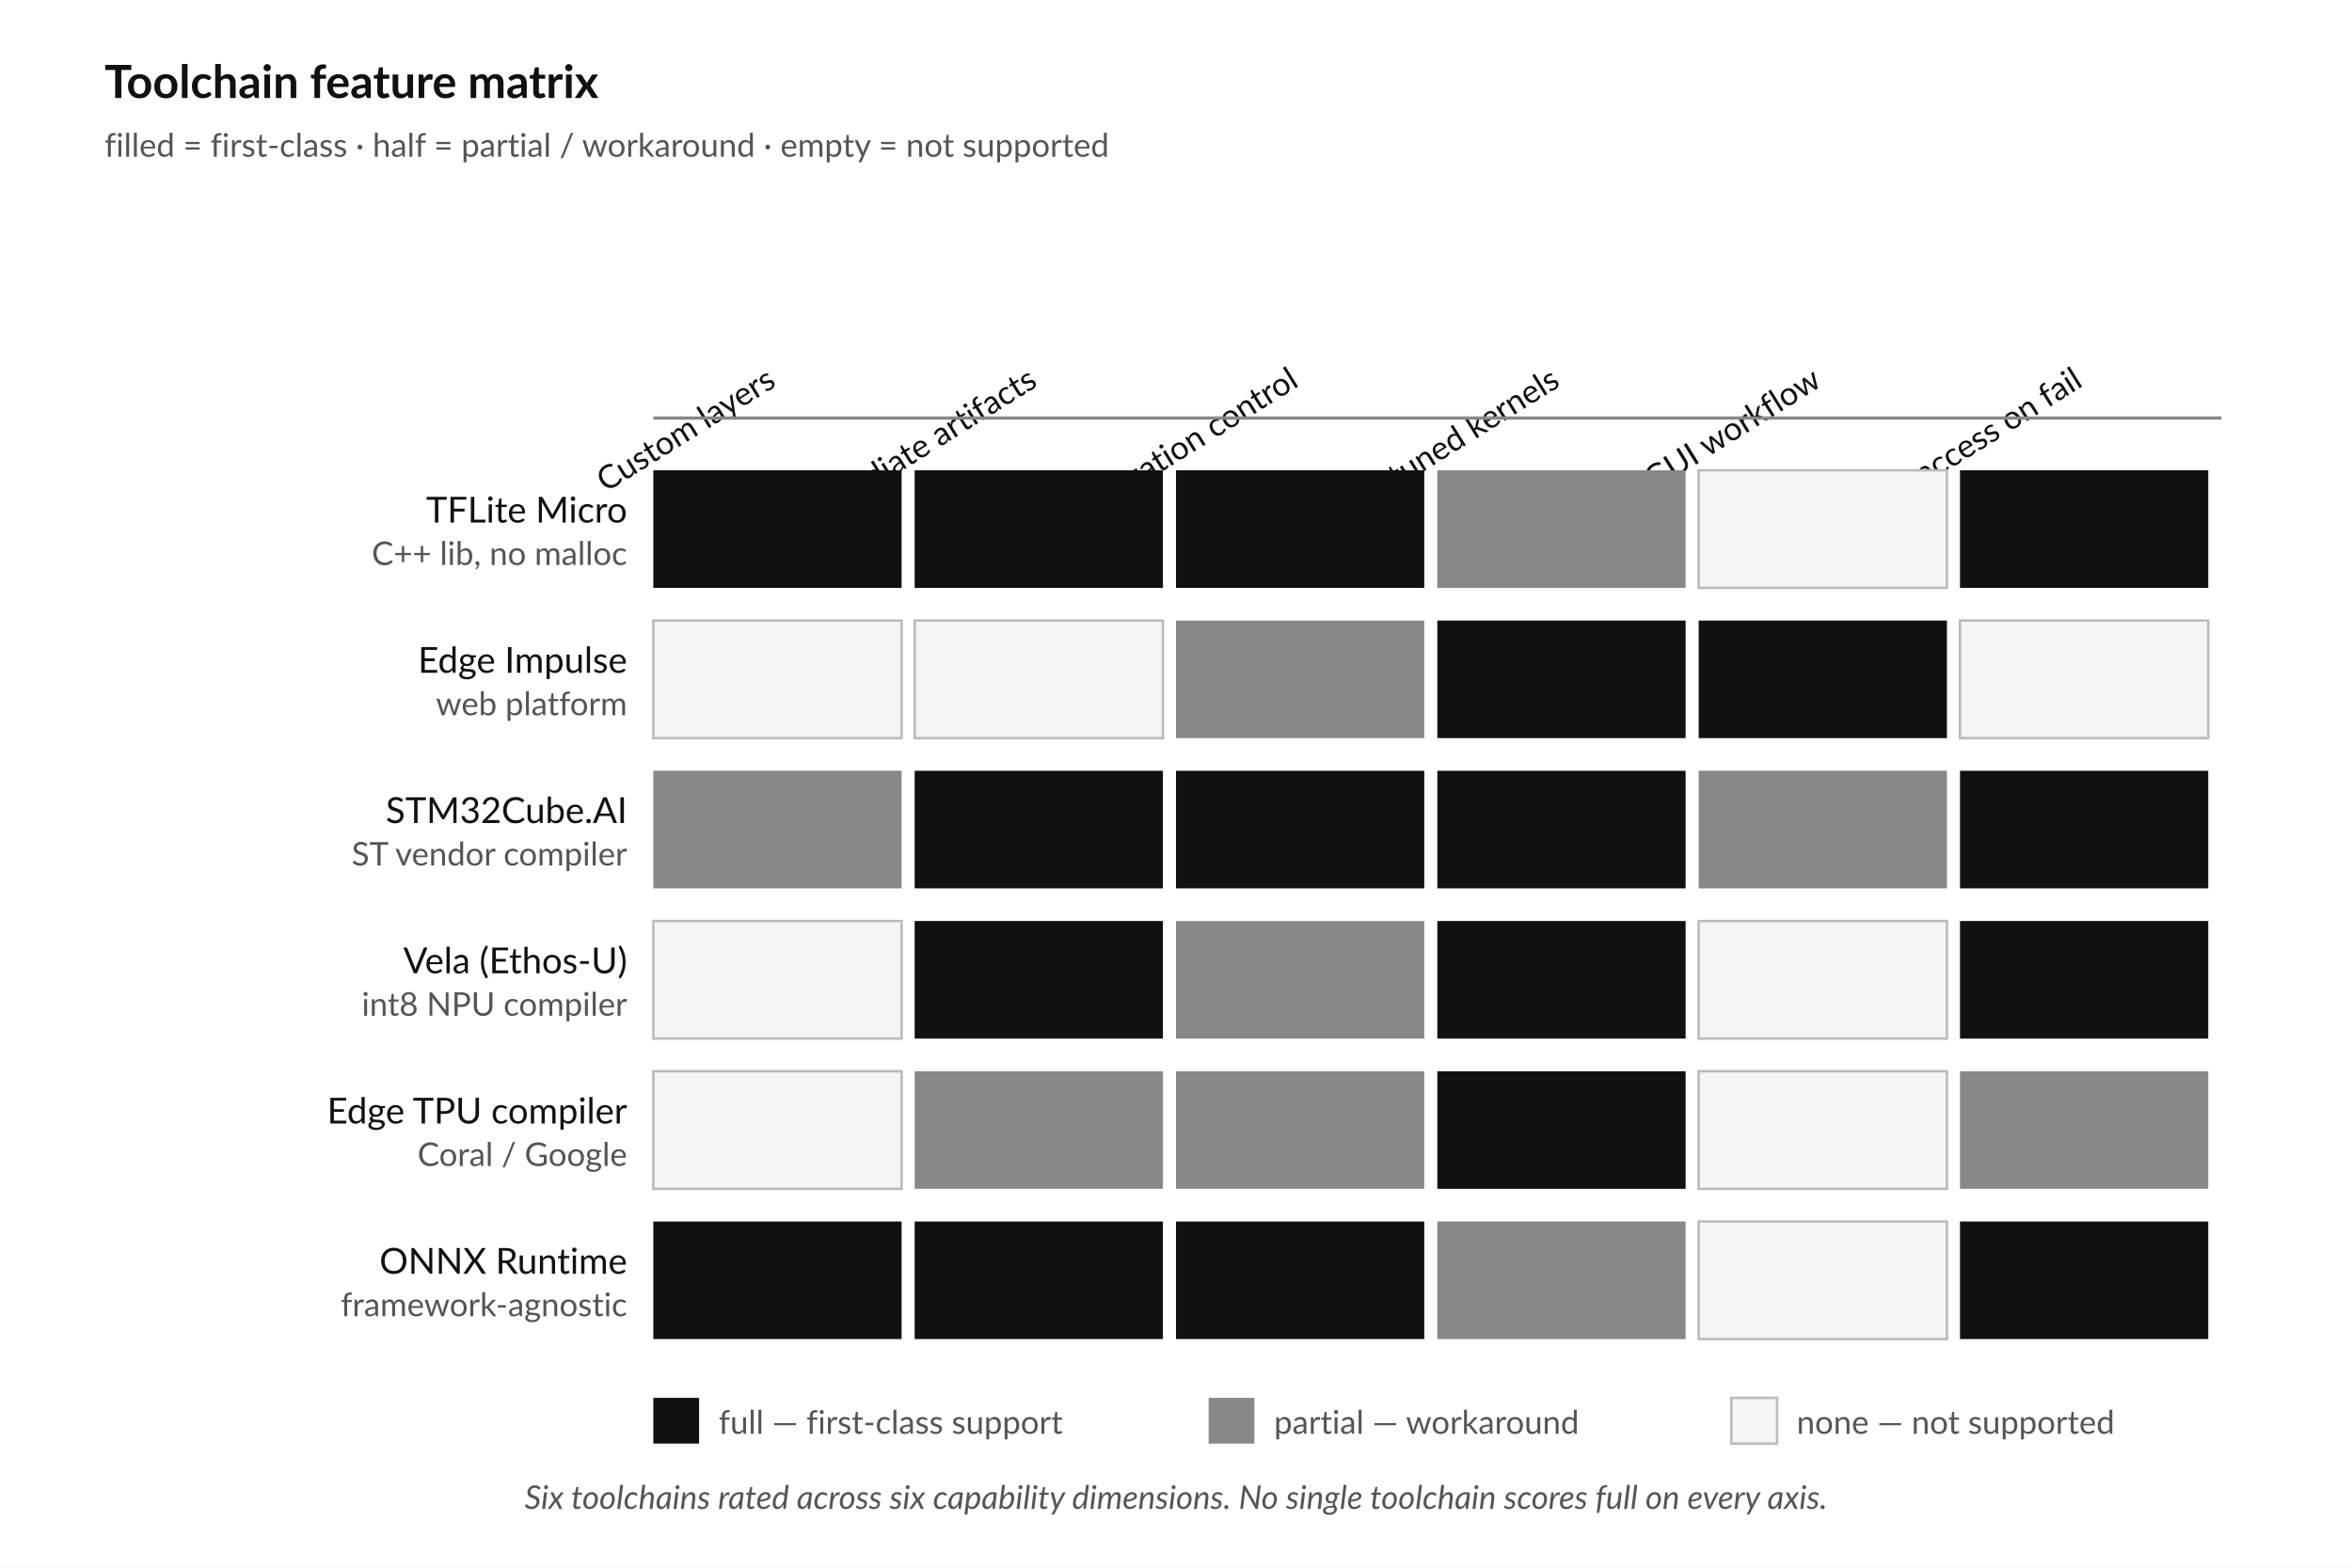
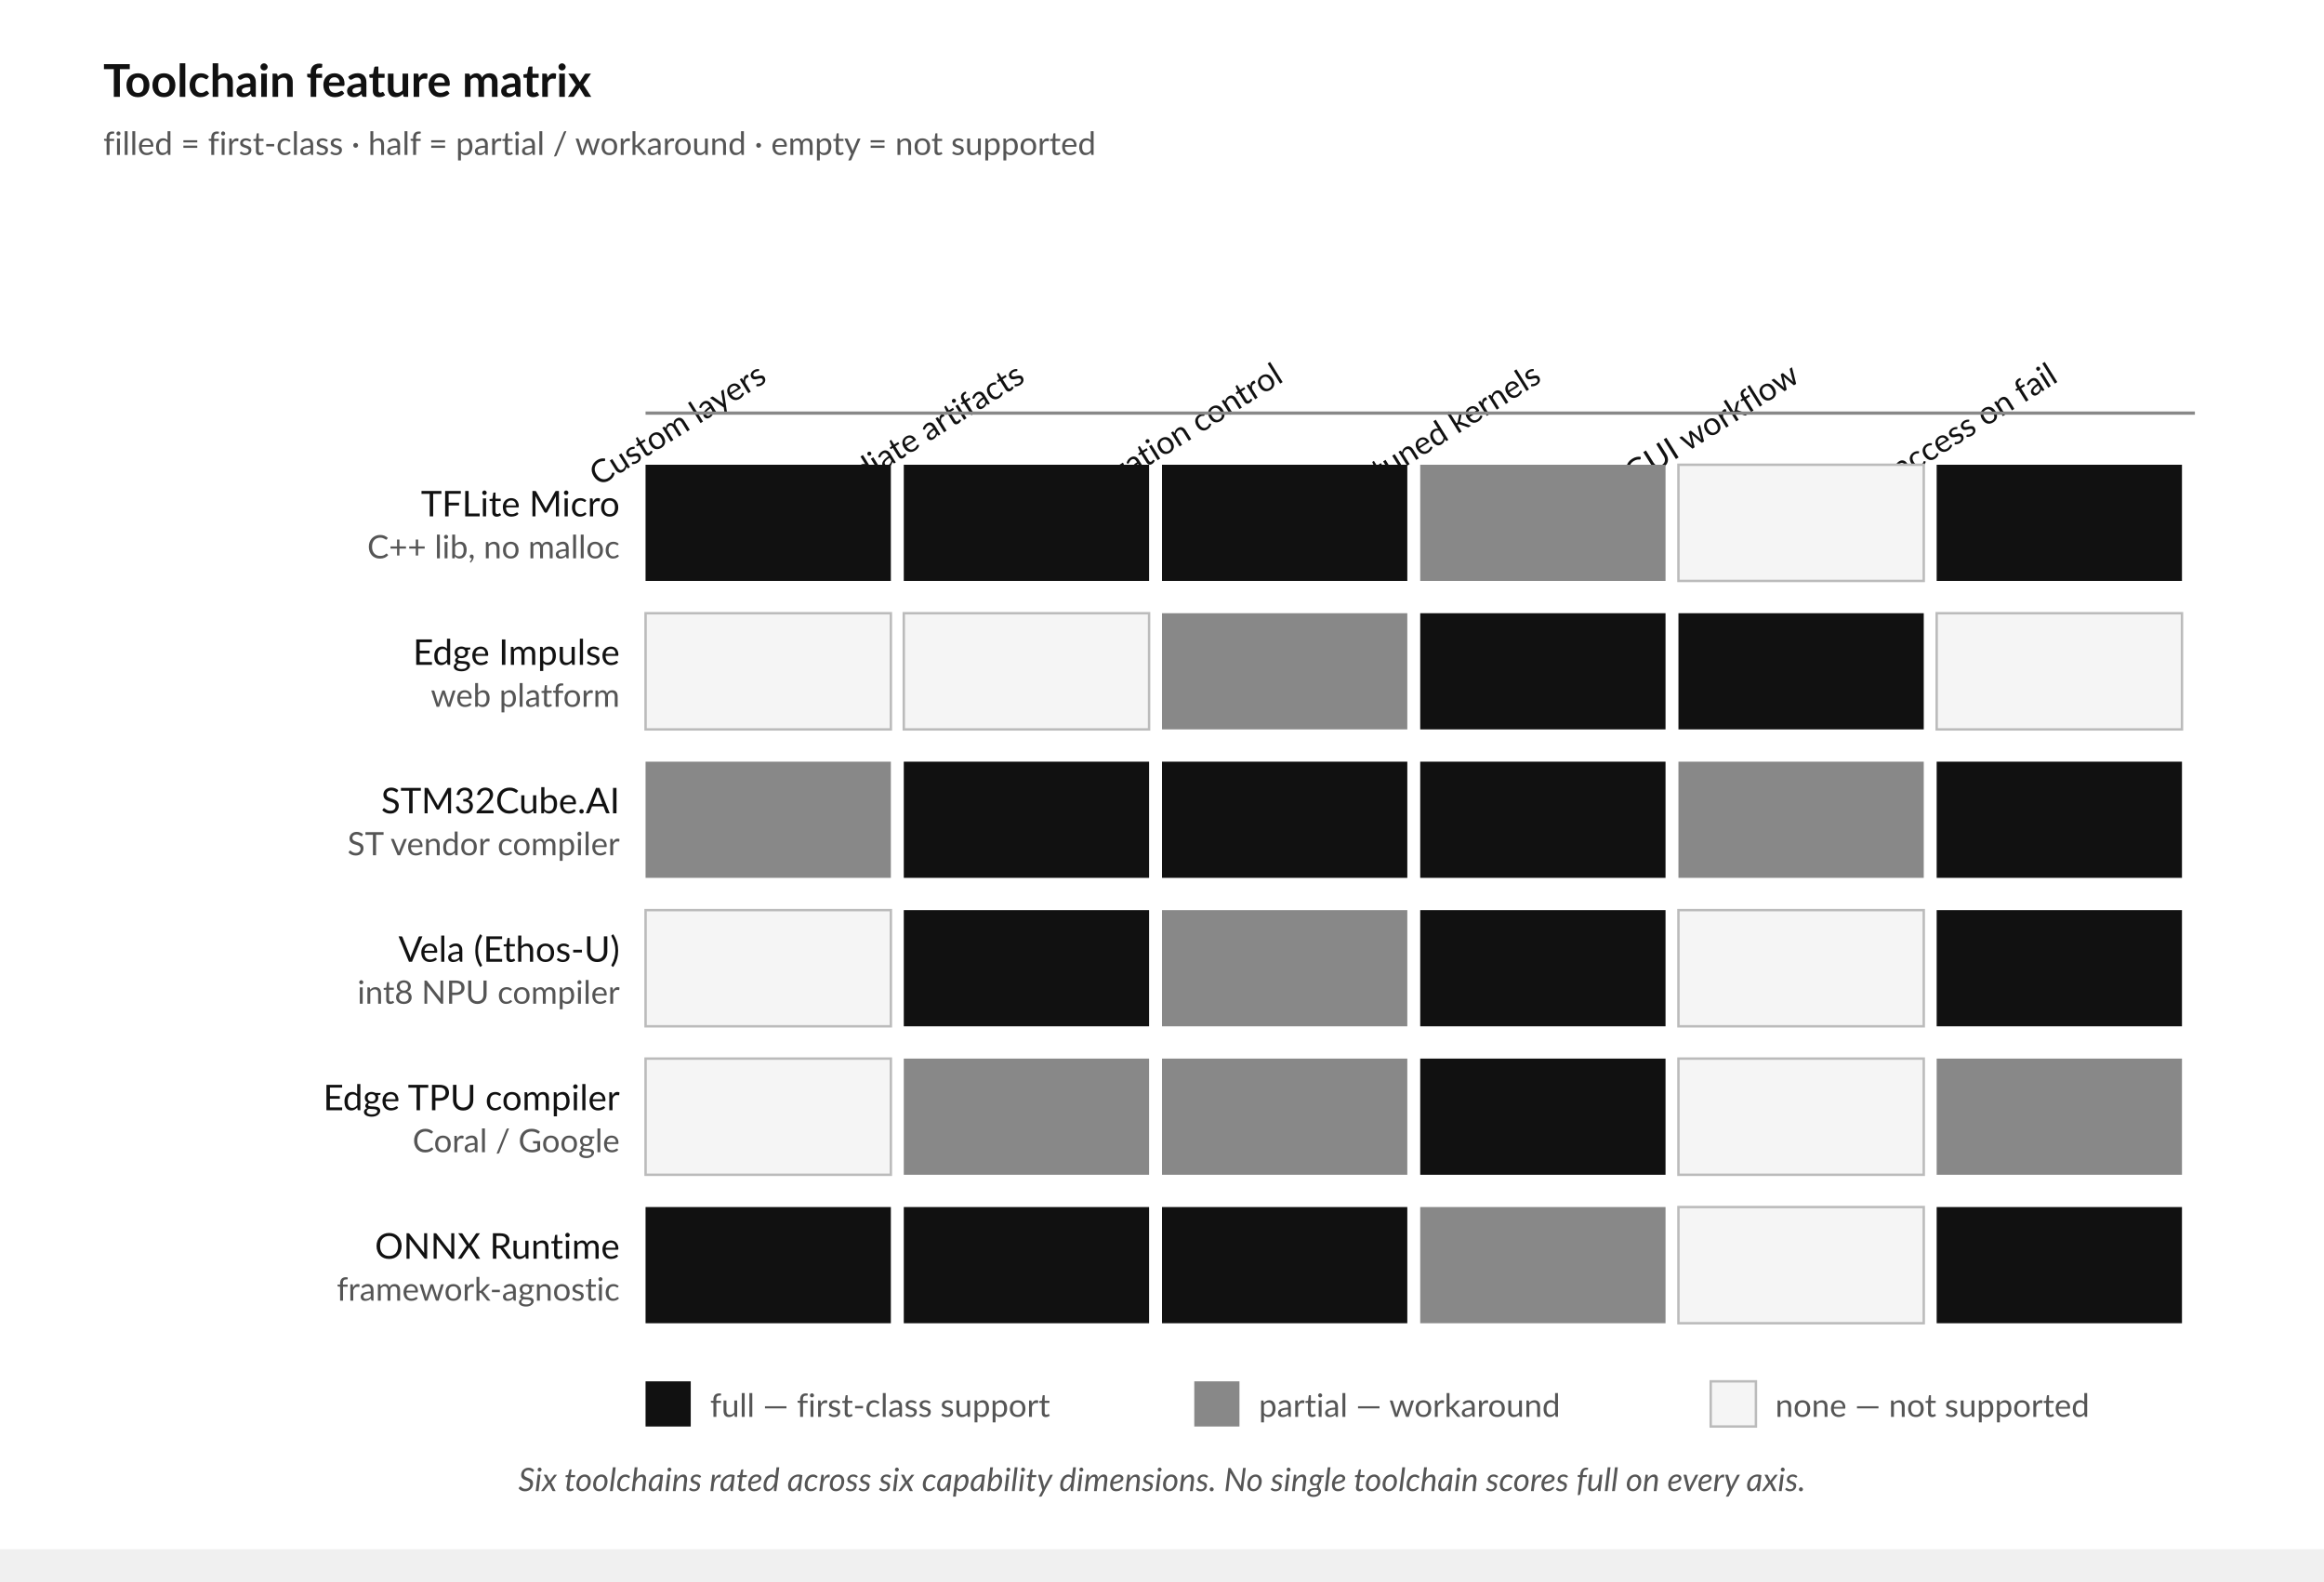
- <svg xmlns="http://www.w3.org/2000/svg" viewBox="0 0 720 480" role="img" aria-labelledby="t03 d03">
+ <svg xmlns="http://www.w3.org/2000/svg" viewBox="0 0 720 490" role="img" aria-labelledby="t03 d03">
  <defs>
    <style>
      .ti       { font-family: Lato, 'Helvetica Neue', Arial, sans-serif; font-size: 14px; font-weight: bold; fill: #111111; }
      .lb       { font-family: Lato, 'Helvetica Neue', Arial, sans-serif; font-size: 11px; fill: #111111; }
      .sm       { font-family: Lato, 'Helvetica Neue', Arial, sans-serif; font-size: 10px; fill: #555555; }
      .colhead  { font-family: Lato, 'Helvetica Neue', Arial, sans-serif; font-size: 10px; fill: #111111; }
      .cap      { font-family: Lato, 'Helvetica Neue', Arial, sans-serif; font-size: 10px; font-style: italic; fill: #555555; }
      .cell-full    { fill: #111111; }
      .cell-partial { fill: #888888; }
      .cell-none    { fill: #F5F5F5; }
    </style>
  </defs>
  <rect width="720" height="480" fill="#FFFFFF" />
  <text x="32" y="30" class="ti">Toolchain feature matrix</text>
  <text x="32" y="48" class="sm">filled = first-class · half = partial / workaround · empty = not supported</text>
  <g class="colhead">
    <text x="238" y="118" text-anchor="end" transform="rotate(-32 238 118)">Custom layers</text>
    <text x="318" y="118" text-anchor="end" transform="rotate(-32 318 118)">Intermediate artifacts</text>
    <text x="398" y="118" text-anchor="end" transform="rotate(-32 398 118)">Quantization control</text>
    <text x="478" y="118" text-anchor="end" transform="rotate(-32 478 118)">Vendor-tuned kernels</text>
    <text x="558" y="118" text-anchor="end" transform="rotate(-32 558 118)">GUI workflow</text>
    <text x="638" y="118" text-anchor="end" transform="rotate(-32 638 118)">Debug access on fail</text>
  </g>
  <line x1="200" y1="128" x2="680" y2="128" stroke="#888888" />
  <text x="192" y="160" text-anchor="end" class="lb">TFLite Micro</text>
  <text x="192" y="173" text-anchor="end" class="sm">C++ lib, no malloc</text>
  <rect x="200" y="144" width="76" height="36" class="cell-full" />
  <rect x="280" y="144" width="76" height="36" class="cell-full" />
  <rect x="360" y="144" width="76" height="36" class="cell-full" />
  <rect x="440" y="144" width="76" height="36" class="cell-partial" />
  <rect x="520" y="144" width="76" height="36" class="cell-none" stroke="#BBBBBB" stroke-width="0.75" />
  <rect x="600" y="144" width="76" height="36" class="cell-full" />
  <text x="192" y="206" text-anchor="end" class="lb">Edge Impulse</text>
  <text x="192" y="219" text-anchor="end" class="sm">web platform</text>
  <rect x="200" y="190" width="76" height="36" class="cell-none" stroke="#BBBBBB" stroke-width="0.75" />
  <rect x="280" y="190" width="76" height="36" class="cell-none" stroke="#BBBBBB" stroke-width="0.75" />
  <rect x="360" y="190" width="76" height="36" class="cell-partial" />
  <rect x="440" y="190" width="76" height="36" class="cell-full" />
  <rect x="520" y="190" width="76" height="36" class="cell-full" />
  <rect x="600" y="190" width="76" height="36" class="cell-none" stroke="#BBBBBB" stroke-width="0.75" />
  <text x="192" y="252" text-anchor="end" class="lb">STM32Cube.AI</text>
  <text x="192" y="265" text-anchor="end" class="sm">ST vendor compiler</text>
  <rect x="200" y="236" width="76" height="36" class="cell-partial" />
  <rect x="280" y="236" width="76" height="36" class="cell-full" />
  <rect x="360" y="236" width="76" height="36" class="cell-full" />
  <rect x="440" y="236" width="76" height="36" class="cell-full" />
  <rect x="520" y="236" width="76" height="36" class="cell-partial" />
  <rect x="600" y="236" width="76" height="36" class="cell-full" />
  <text x="192" y="298" text-anchor="end" class="lb">Vela (Ethos-U)</text>
  <text x="192" y="311" text-anchor="end" class="sm">int8 NPU compiler</text>
  <rect x="200" y="282" width="76" height="36" class="cell-none" stroke="#BBBBBB" stroke-width="0.75" />
  <rect x="280" y="282" width="76" height="36" class="cell-full" />
  <rect x="360" y="282" width="76" height="36" class="cell-partial" />
  <rect x="440" y="282" width="76" height="36" class="cell-full" />
  <rect x="520" y="282" width="76" height="36" class="cell-none" stroke="#BBBBBB" stroke-width="0.75" />
  <rect x="600" y="282" width="76" height="36" class="cell-full" />
  <text x="192" y="344" text-anchor="end" class="lb">Edge TPU compiler</text>
  <text x="192" y="357" text-anchor="end" class="sm">Coral / Google</text>
  <rect x="200" y="328" width="76" height="36" class="cell-none" stroke="#BBBBBB" stroke-width="0.75" />
  <rect x="280" y="328" width="76" height="36" class="cell-partial" />
  <rect x="360" y="328" width="76" height="36" class="cell-partial" />
  <rect x="440" y="328" width="76" height="36" class="cell-full" />
  <rect x="520" y="328" width="76" height="36" class="cell-none" stroke="#BBBBBB" stroke-width="0.75" />
  <rect x="600" y="328" width="76" height="36" class="cell-partial" />
  <text x="192" y="390" text-anchor="end" class="lb">ONNX Runtime</text>
  <text x="192" y="403" text-anchor="end" class="sm">framework-agnostic</text>
  <rect x="200" y="374" width="76" height="36" class="cell-full" />
  <rect x="280" y="374" width="76" height="36" class="cell-full" />
  <rect x="360" y="374" width="76" height="36" class="cell-full" />
  <rect x="440" y="374" width="76" height="36" class="cell-partial" />
  <rect x="520" y="374" width="76" height="36" class="cell-none" stroke="#BBBBBB" stroke-width="0.75" />
  <rect x="600" y="374" width="76" height="36" class="cell-full" />
  <rect x="200" y="428" width="14" height="14" class="cell-full" />
  <text x="220" y="439" class="sm">full — first-class support</text>
  <rect x="370" y="428" width="14" height="14" class="cell-partial" />
  <text x="390" y="439" class="sm">partial — workaround</text>
  <rect x="530" y="428" width="14" height="14" class="cell-none" stroke="#BBBBBB" stroke-width="0.75" />
  <text x="550" y="439" class="sm">none — not supported</text>
  <text x="360" y="462" text-anchor="middle" class="cap">Six toolchains rated across six capability dimensions. No single toolchain scores full on every axis.</text>
</svg>
